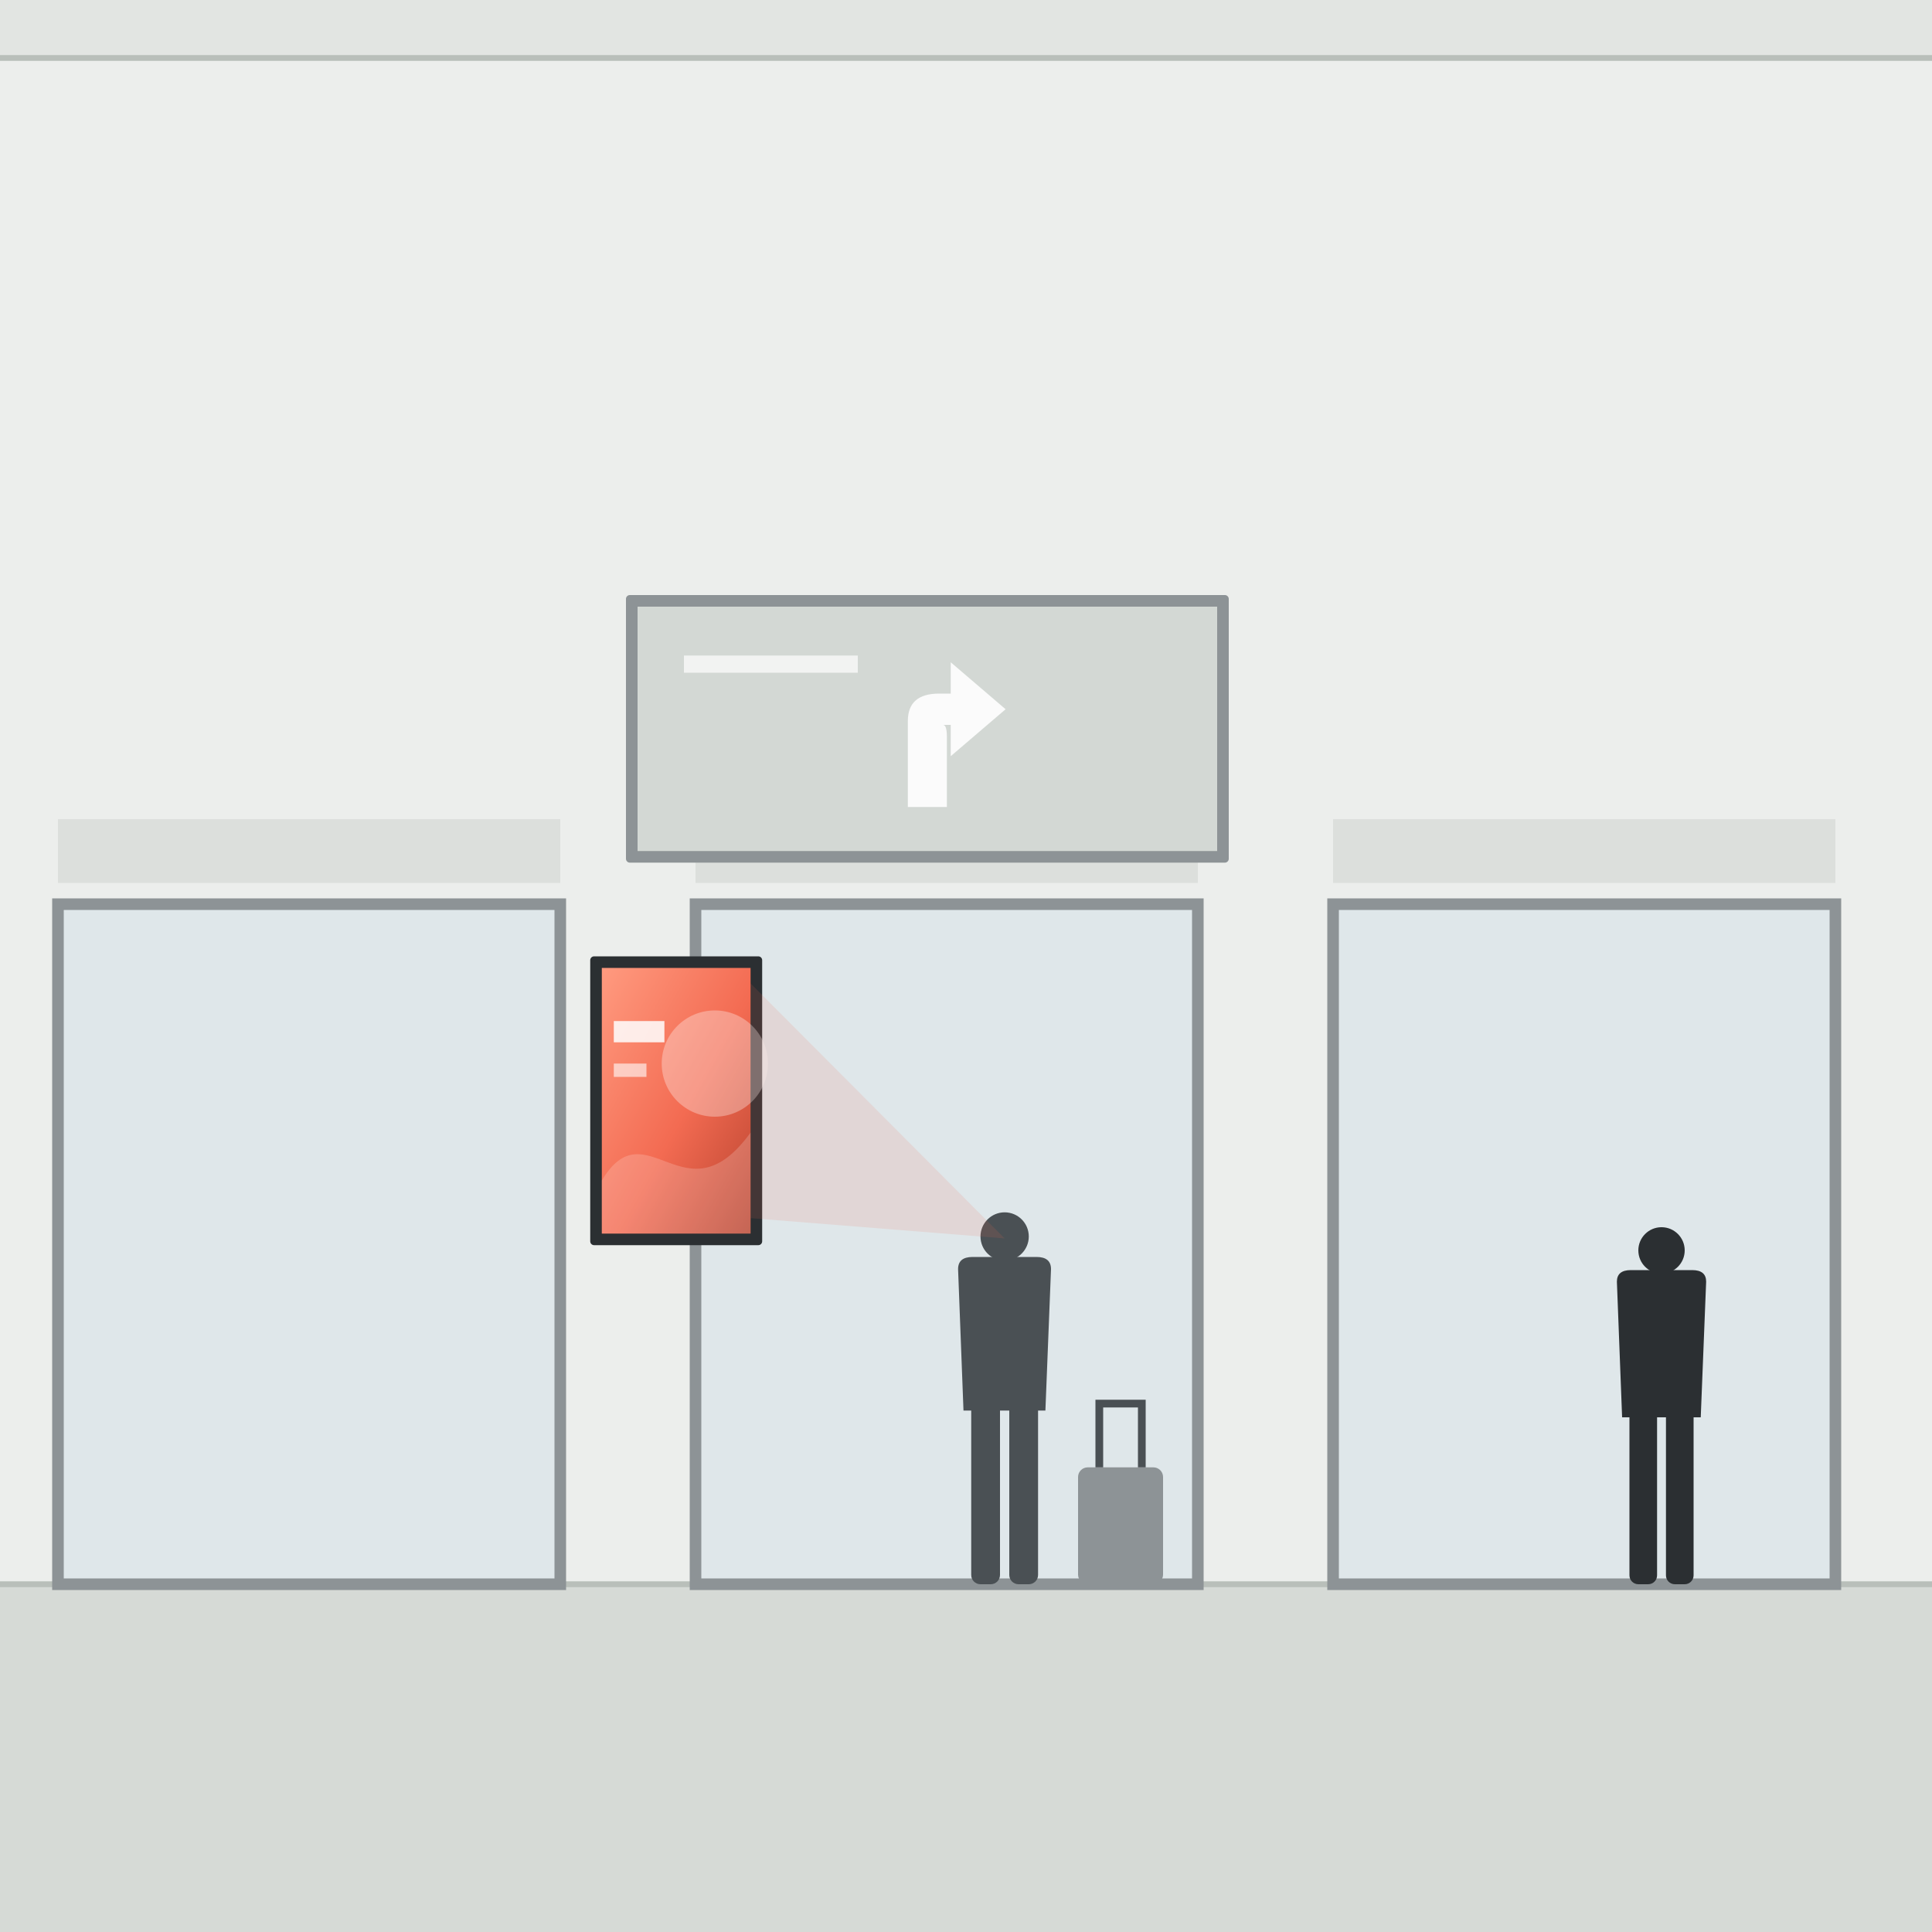
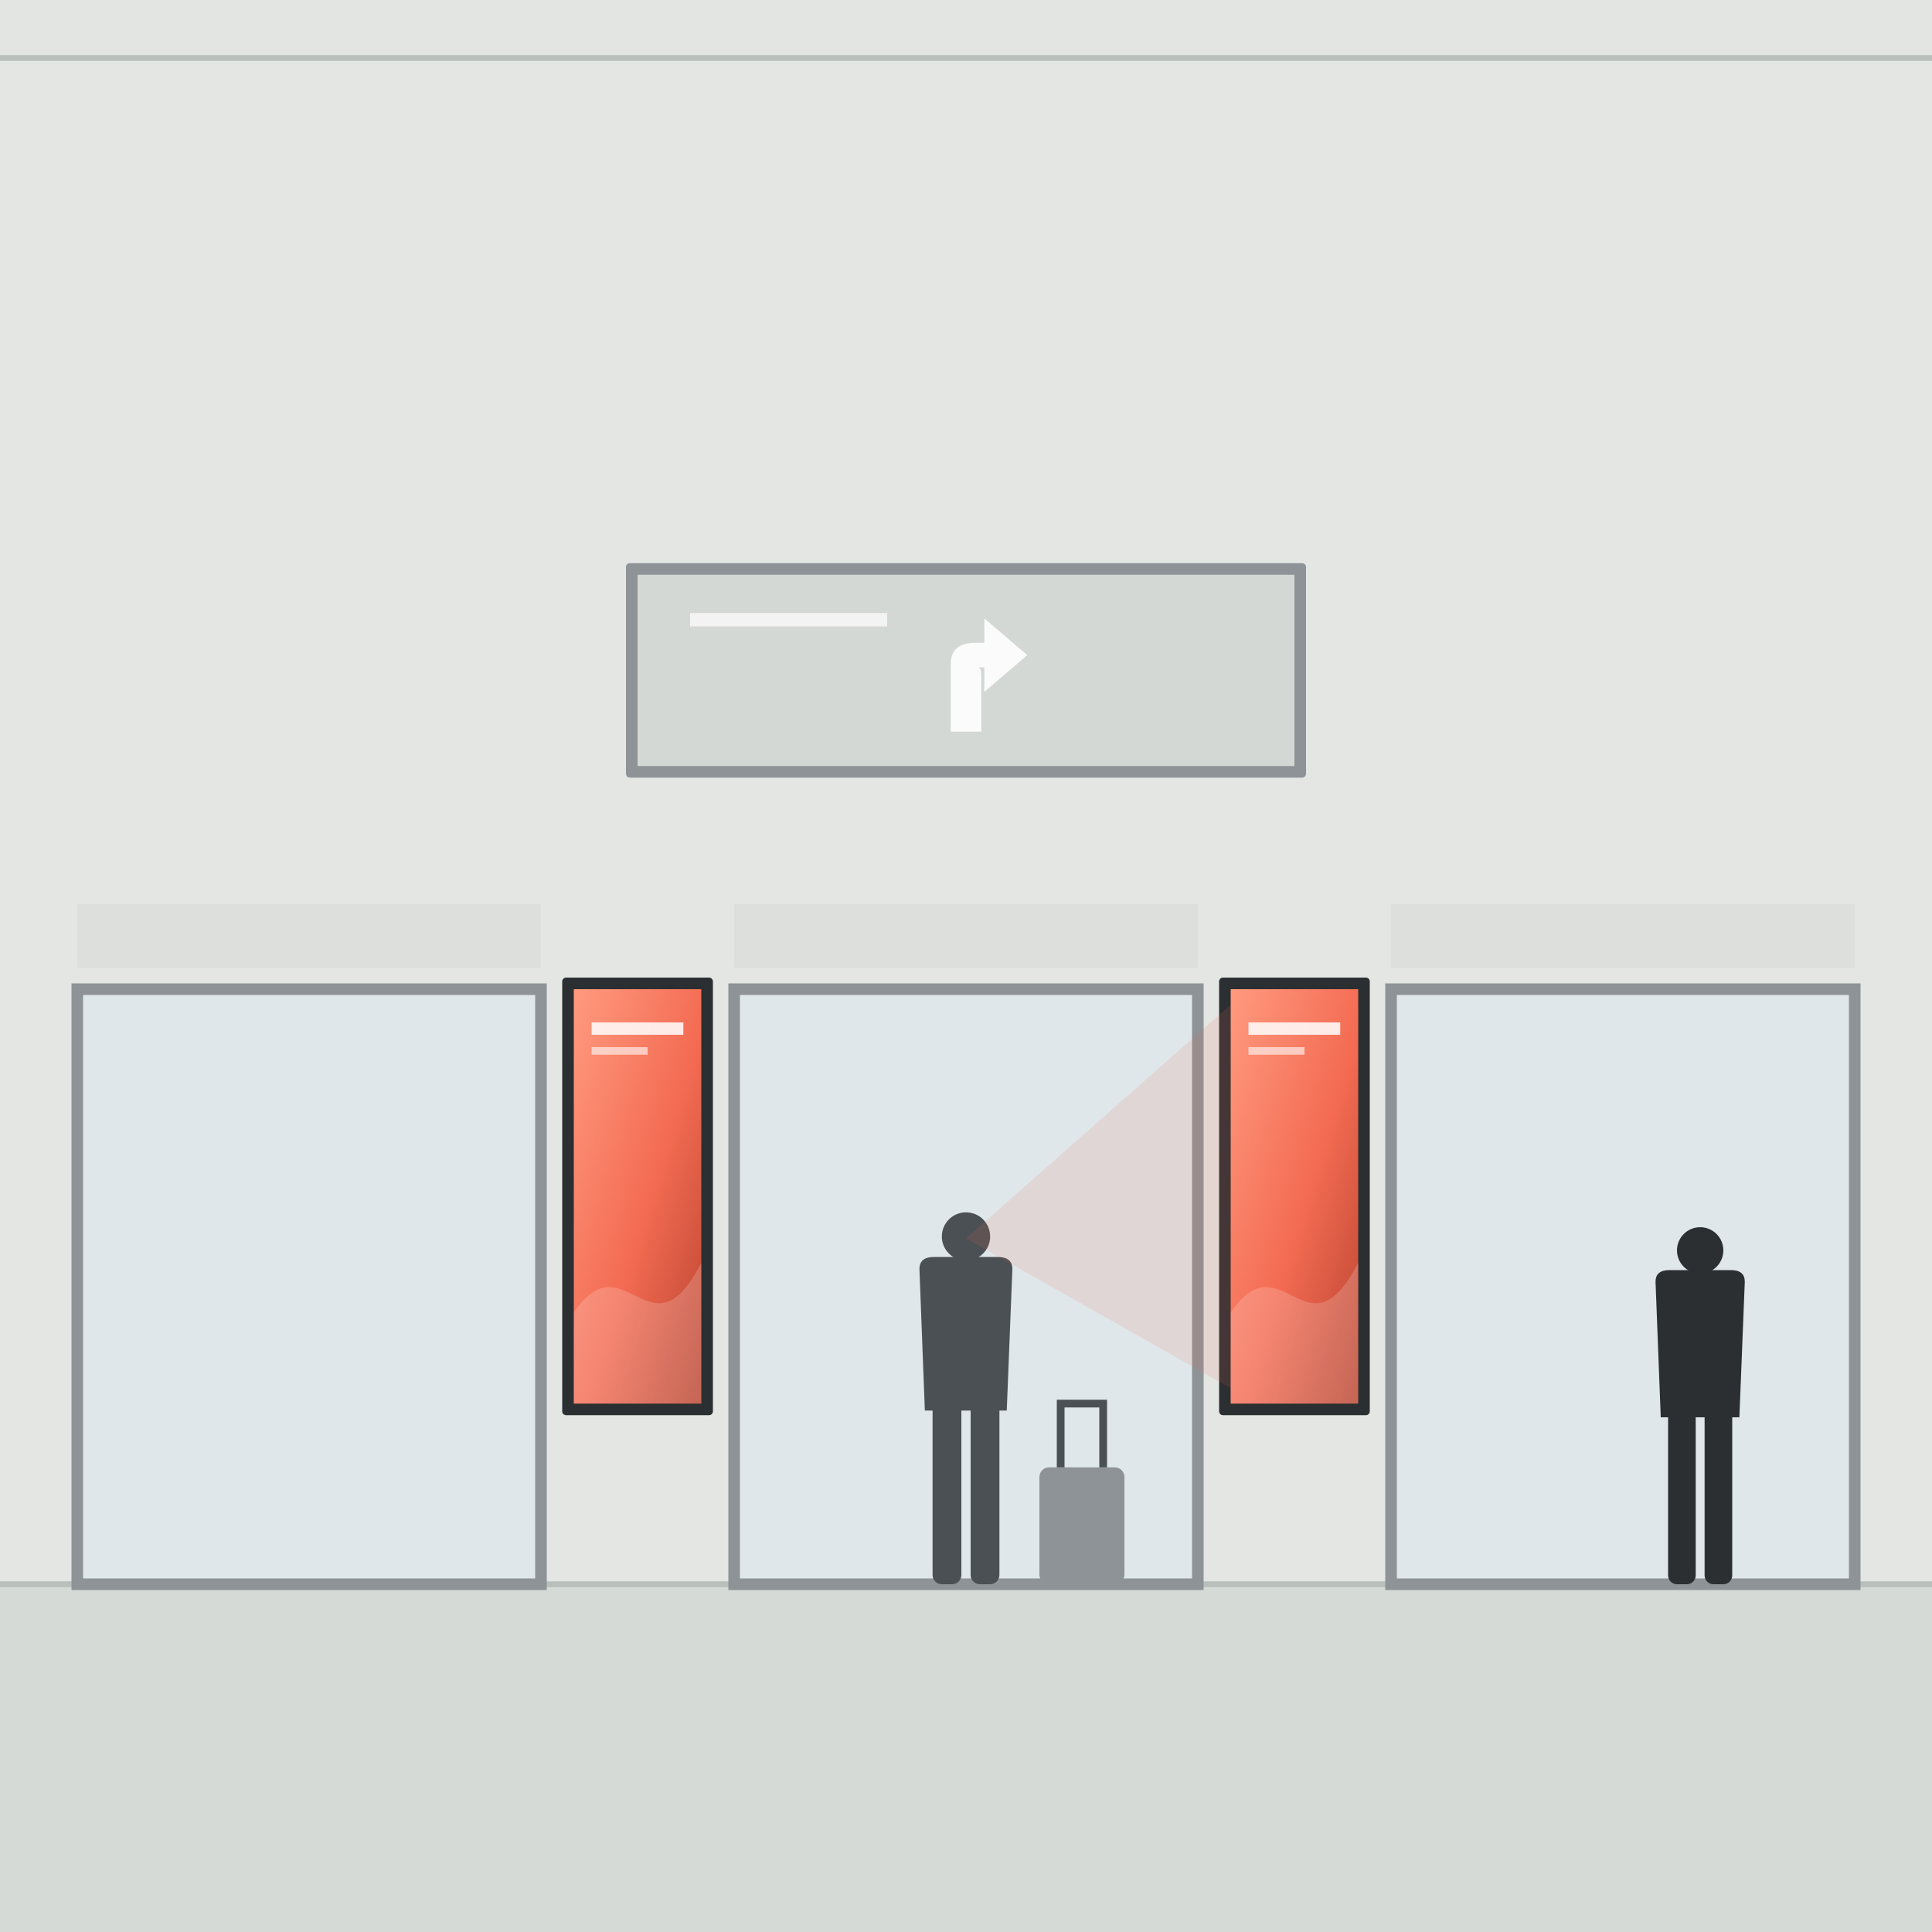
<svg xmlns="http://www.w3.org/2000/svg" viewBox="0 0 1000 1000" width="1000" height="1000">
  <defs>
    <linearGradient id="scr" x1="0" y1="0" x2="1" y2="1">
      <stop offset="0" stop-color="#ff9a7f" />
      <stop offset=".55" stop-color="#f36b52" />
      <stop offset="1" stop-color="#b8432f" />
    </linearGradient>
  </defs>
-   <rect width="1000" height="1000" fill="#eceeec" />
+   <rect width="1000" height="1000" fill="#e3e6e3" />
  <rect y="820" width="1000" height="180" fill="#d6dad6" />
  <line x1="0" y1="820" x2="1000" y2="820" stroke="#b9bfba" stroke-width="3" />
-   <rect width="1000" height="30" fill="#e2e5e2" />
+   <rect x="0" y="0" width="1000" height="30" fill="#e2e5e2" />
  <line x1="0" y1="30" x2="1000" y2="30" stroke="#b9bfba" stroke-width="3" />
-   <rect x="30" y="468.0" width="260" height="352.0" fill="#dfe7ea" stroke="#8d9396" stroke-width="6" />
-   <rect x="30" y="424.0" width="260" height="33.0" fill="#dcdfdc" />
-   <rect x="360" y="468.0" width="260" height="352.0" fill="#dfe7ea" stroke="#8d9396" stroke-width="6" />
-   <rect x="360" y="424.0" width="260" height="33.0" fill="#dcdfdc" />
-   <rect x="690" y="468.0" width="260" height="352.0" fill="#dfe7ea" stroke="#8d9396" stroke-width="6" />
-   <rect x="690" y="424.0" width="260" height="33.0" fill="#dcdfdc" />
-   <rect x="324.0" y="308.0" width="312.0" height="138.5" rx="2" fill="#8d9396" />
-   <rect x="330.0" y="314.0" width="300.0" height="126.5" fill="#d3d8d4" />
-   <rect x="354.0" y="339.3" width="90.0" height="8.9" fill="#fff" fill-opacity=".7" />
-   <path d="M469.9 417.7 V373.2 Q469.9 359.0 486.1 359.0 H492.1 V342.8 L520.5 367.1 L492.1 391.4 V375.2 H488.1 Q490.1 375.2 490.1 381.3 V417.7z" fill="#fff" fill-opacity="0.9" />
-   <rect x="305.5" y="495.0" width="89.0" height="149.5" rx="2" fill="#2b2f32" />
-   <rect x="311.5" y="501.0" width="77.0" height="137.5" fill="url(#scr)" />
-   <circle cx="370.0" cy="550.5" r="27.5" fill="#fff" fill-opacity=".32" />
-   <path d="M311.5 611.0 C334.6 572.5 354.6 633.0 388.5 586.2 V638.5 H311.5z" fill="#fff" fill-opacity=".18" />
-   <rect x="317.7" y="528.5" width="26.2" height="11.0" fill="#fff" fill-opacity=".85" />
-   <rect x="317.7" y="550.5" width="16.9" height="6.9" fill="#fff" fill-opacity=".6" />
+   <rect x="40" y="512.0" width="240" height="308.0" fill="#dfe7ea" stroke="#8d9396" stroke-width="6" />
+   <rect x="40" y="468.0" width="240" height="33.0" fill="#dcdfdc" />
+   <rect x="380" y="512.0" width="240" height="308.0" fill="#dfe7ea" stroke="#8d9396" stroke-width="6" />
+   <rect x="380" y="468.0" width="240" height="33.0" fill="#dcdfdc" />
+   <rect x="720" y="512.0" width="240" height="308.0" fill="#dfe7ea" stroke="#8d9396" stroke-width="6" />
+   <rect x="720" y="468.0" width="240" height="33.0" fill="#dcdfdc" />
+   <rect x="324.0" y="291.5" width="352.0" height="111.0" rx="2" fill="#8d9396" />
+   <rect x="330.0" y="297.5" width="340.0" height="99.0" fill="#d3d8d4" />
+   <rect x="357.2" y="317.3" width="102.0" height="6.9" fill="#fff" fill-opacity=".7" />
+   <path d="M492.1 378.7 V343.8 Q492.1 332.7 504.8 332.7 H509.5 V320.1 L531.7 339.1 L509.5 358.1 V345.4 H506.3 Q507.9 345.4 507.9 350.2 V378.7z" fill="#fff" fill-opacity="0.9" />
+   <rect x="291.0" y="506.0" width="78.0" height="226.5" rx="2" fill="#2b2f32" />
+   <rect x="297.0" y="512.0" width="66.0" height="214.5" fill="url(#scr)" />
+   <rect x="306.2" y="529.2" width="47.5" height="6.4" fill="#fff" fill-opacity="0.85" />
+   <rect x="306.2" y="542.0" width="29.0" height="3.9" fill="#fff" fill-opacity="0.6" />
+   <path d="M297.0 679.3 C323.4 640.7 336.6 705.0 363.0 653.6 V726.5 H297.0z" fill="#fff" fill-opacity="0.18" />
+   <rect x="631.0" y="506.0" width="78.0" height="226.5" rx="2" fill="#2b2f32" />
+   <rect x="637.0" y="512.0" width="66.0" height="214.5" fill="url(#scr)" />
+   <rect x="646.2" y="529.2" width="47.5" height="6.4" fill="#fff" fill-opacity="0.85" />
+   <rect x="646.2" y="542.0" width="29.0" height="3.9" fill="#fff" fill-opacity="0.6" />
+   <path d="M637.0 679.3 C663.4 640.7 676.6 705.0 703.0 653.6 V726.5 H637.0z" fill="#fff" fill-opacity="0.18" />
  <g fill="#4a5054">
-     <circle cx="520.0" cy="640.0" r="12.5" />
-     <path d="M495.9 656.9 q0 -6.3 7.5 -6.3 h33.1 q7.5 0 7.5 6.3 l-2.9 73.2 h-42.4z" />
-     <rect x="502.7" y="724.3" width="14.9" height="95.7" rx="4.8" />
-     <rect x="522.4" y="724.3" width="14.9" height="95.7" rx="4.8" />
+     <circle cx="500.0" cy="640.0" r="12.5" />
+     <path d="M475.9 656.9 q0 -6.3 7.5 -6.3 h33.1 q7.5 0 7.5 6.3 l-2.9 73.2 h-42.4z" />
+     <rect x="482.7" y="724.3" width="14.9" height="95.7" rx="4.8" />
+     <rect x="502.4" y="724.3" width="14.9" height="95.7" rx="4.8" />
  </g>
-   <rect x="558.0" y="759.5" width="44.0" height="60.5" rx="5" fill="#8d9396" />
-   <path d="M569.0 759.5 V726.5 H591.0 V759.5" fill="none" stroke="#4a5054" stroke-width="4" />
+   <rect x="538.0" y="759.5" width="44.0" height="60.5" rx="5" fill="#8d9396" />
+   <path d="M549.0 759.5 V726.5 H571.0 V759.5" fill="none" stroke="#4a5054" stroke-width="4" />
  <g fill="#2b2f32">
-     <circle cx="860.0" cy="647.2" r="12.0" />
-     <path d="M836.9 663.4 q0 -6.0 7.2 -6.0 h31.8 q7.2 0 7.2 6.0 l-2.8 70.2 h-40.7z" />
-     <rect x="843.4" y="728.2" width="14.3" height="91.8" rx="4.6" />
-     <rect x="862.3" y="728.2" width="14.3" height="91.8" rx="4.6" />
+     <circle cx="880.0" cy="647.2" r="12.0" />
+     <path d="M856.9 663.4 q0 -6.0 7.2 -6.0 h31.8 q7.2 0 7.2 6.0 l-2.8 70.2 h-40.7z" />
+     <rect x="863.4" y="728.2" width="14.3" height="91.8" rx="4.6" />
+     <rect x="882.3" y="728.2" width="14.3" height="91.8" rx="4.6" />
  </g>
-   <path d="M520.0 641.0 L388.5 509.0 L388.5 630.5z" fill="#f36b52" fill-opacity="0.13" />
+   <path d="M500.0 641.0 L637.0 718.5 L637.0 520.0z" fill="#f36b52" fill-opacity="0.13" />
</svg>
